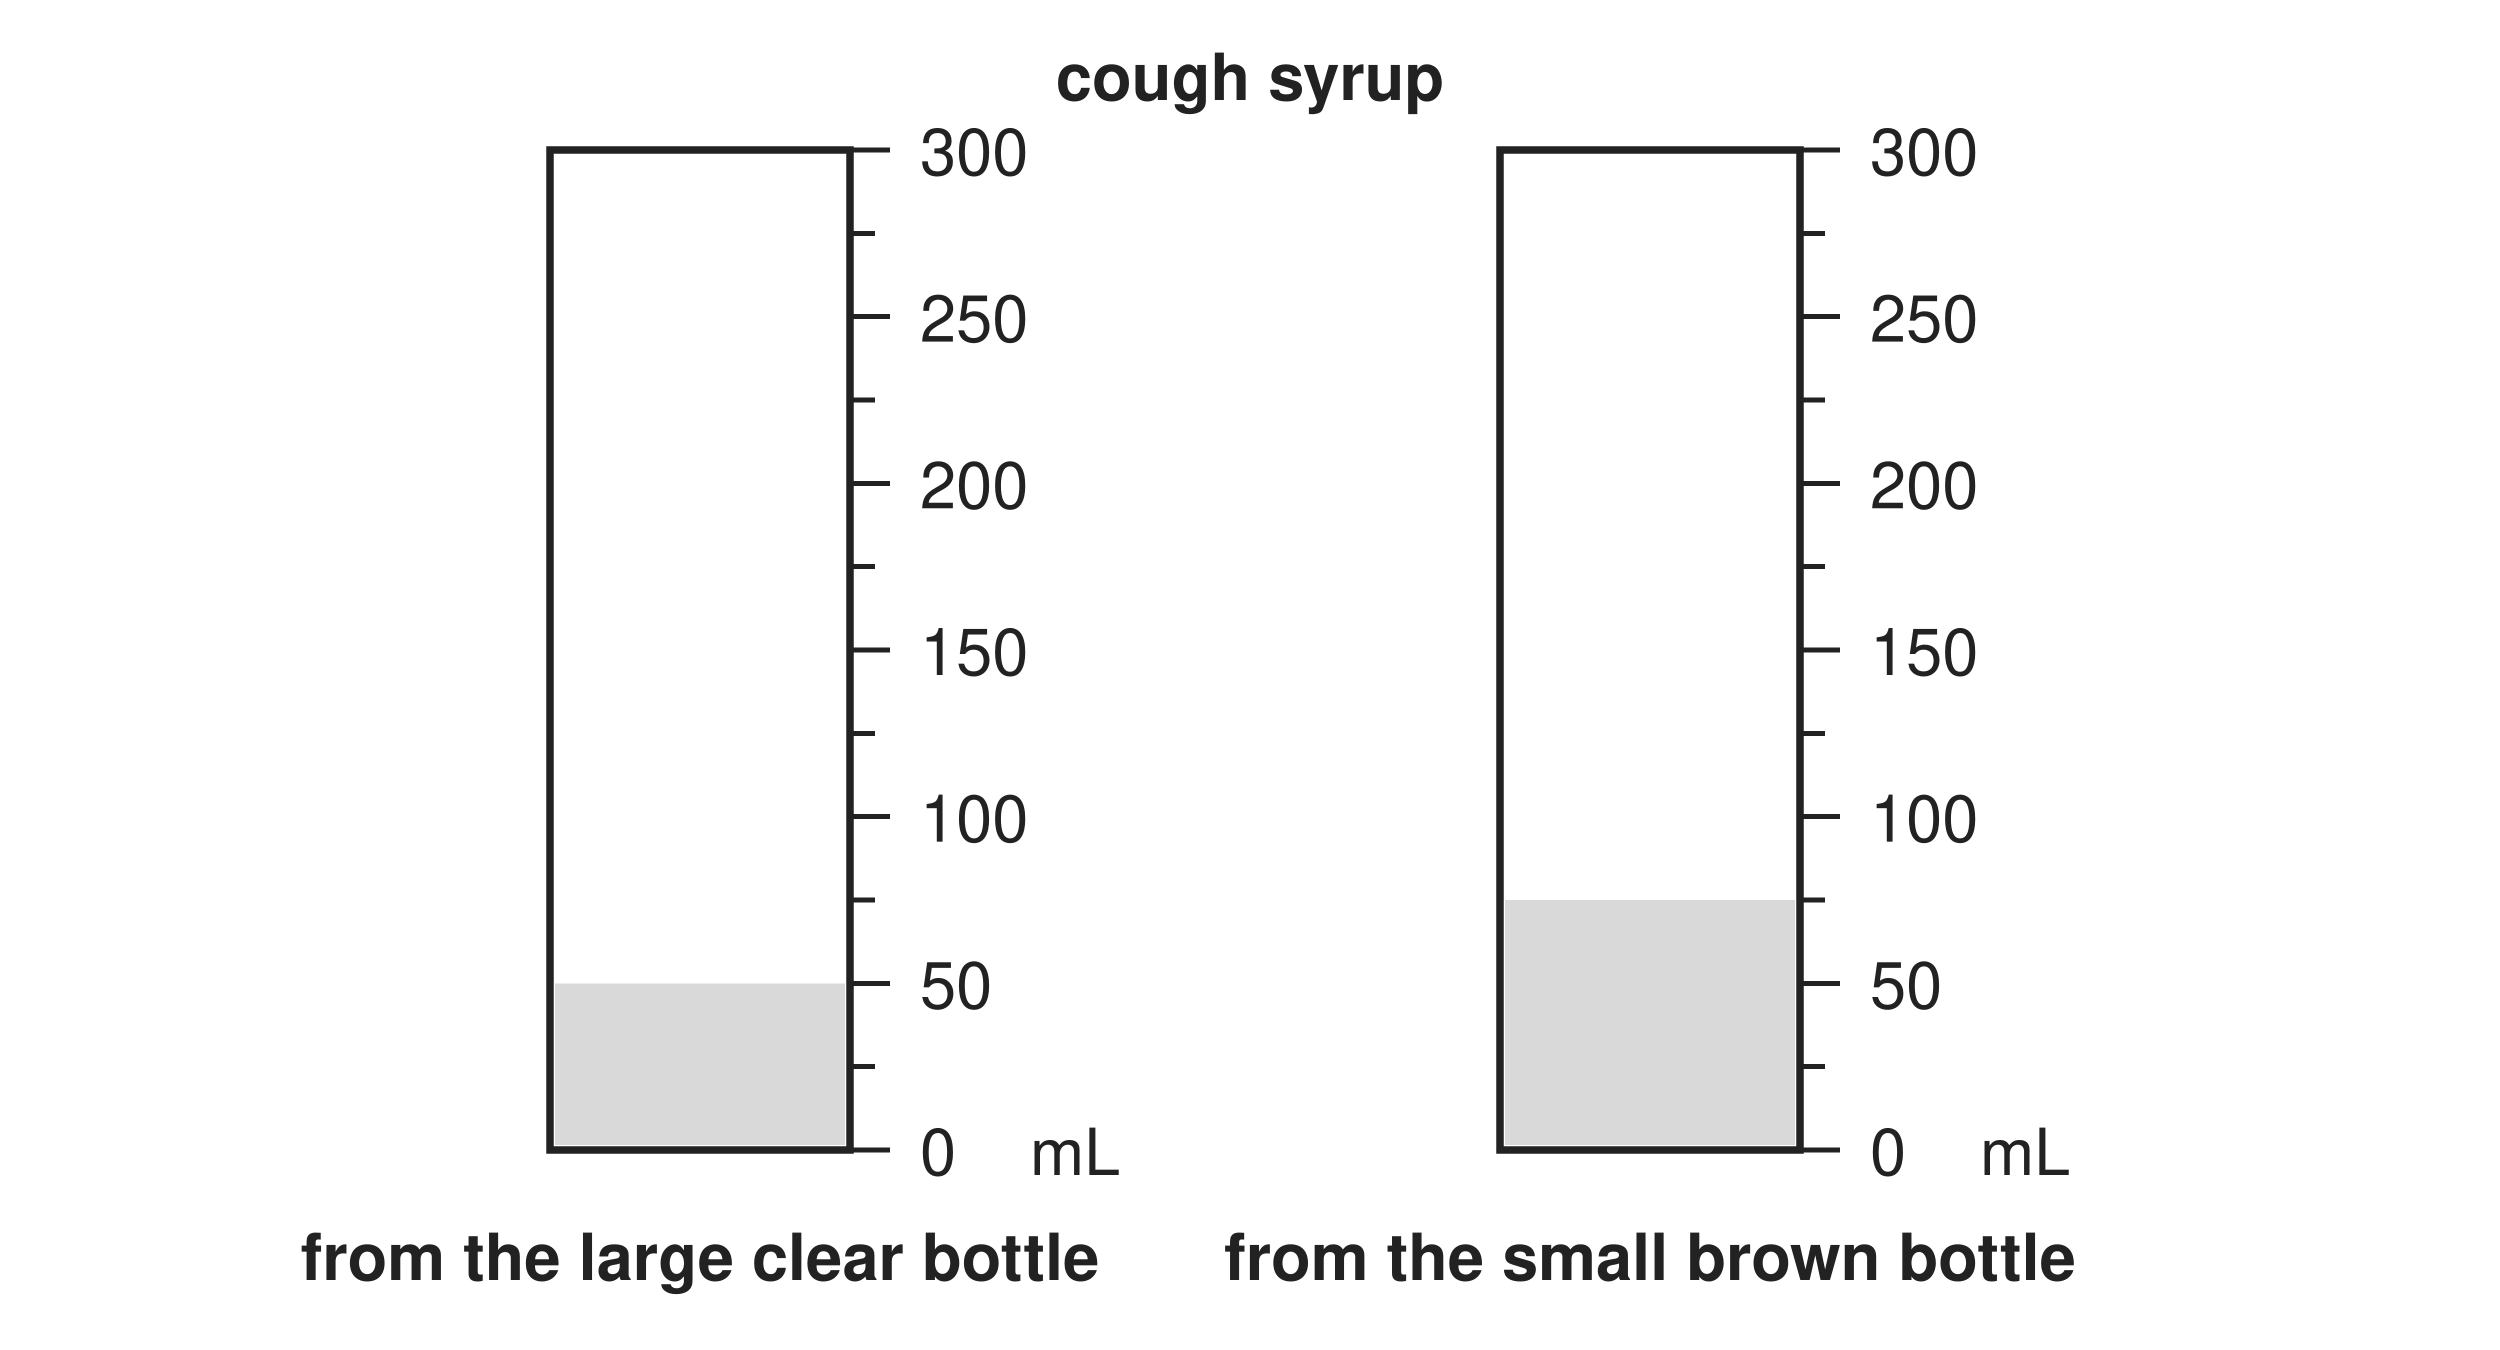
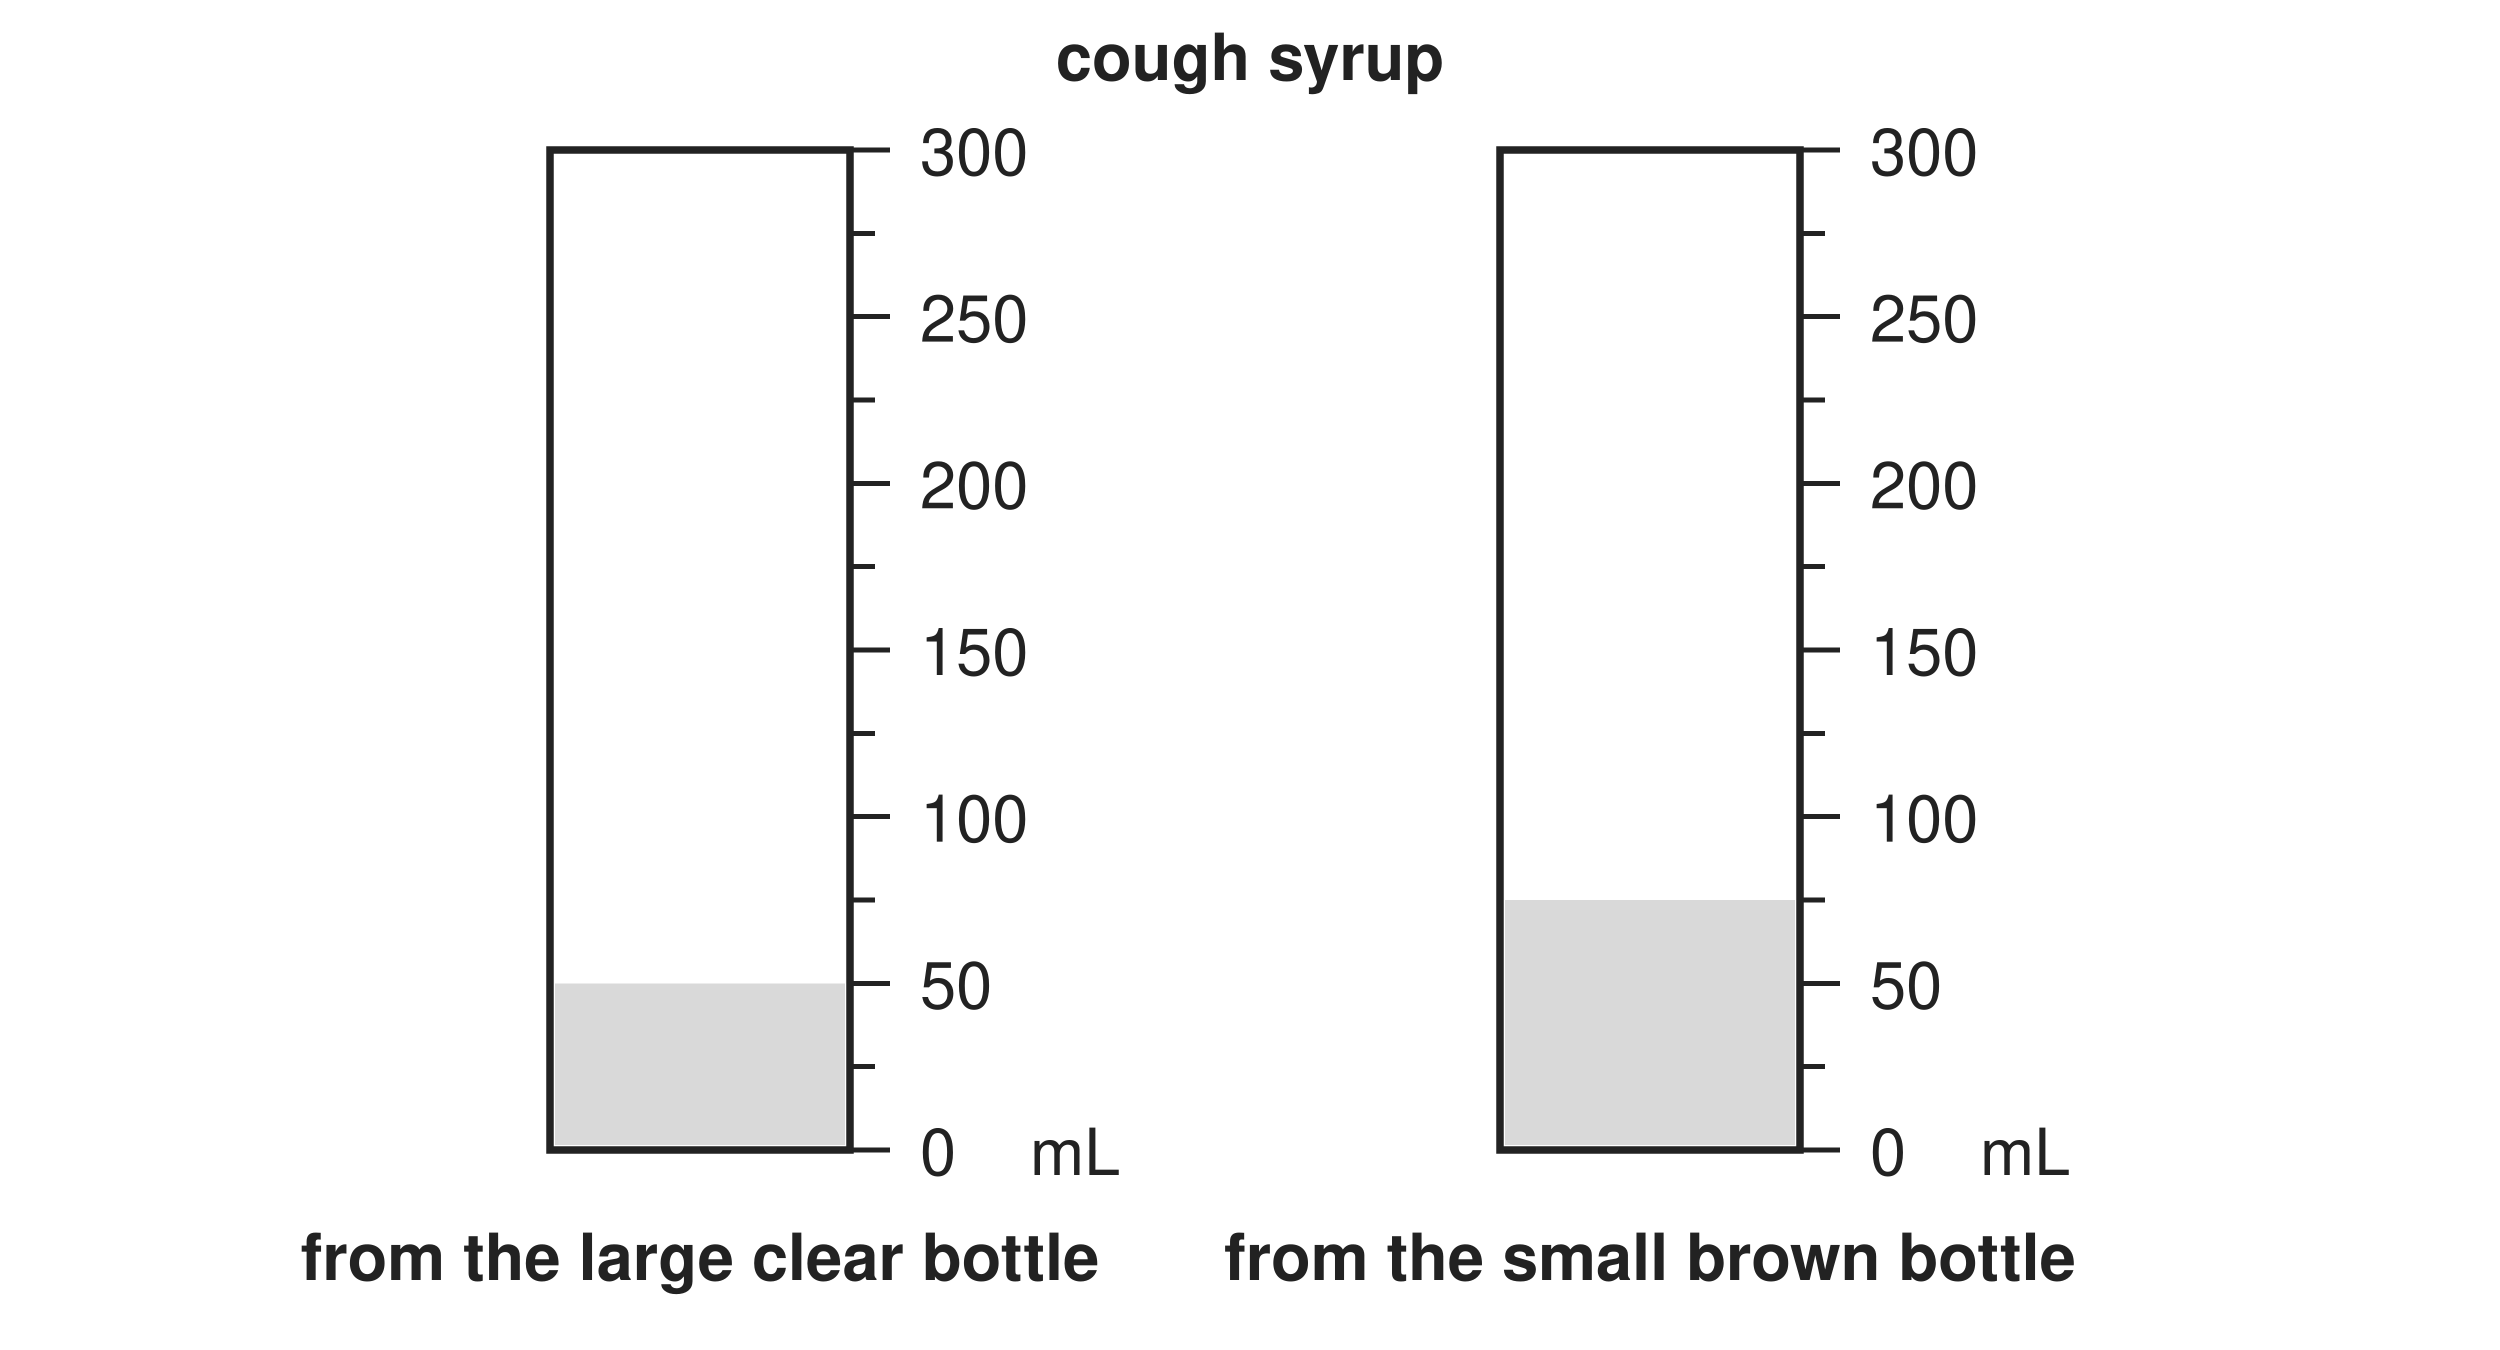
<svg xmlns="http://www.w3.org/2000/svg" viewBox="0 0 500 270" width="100%" role="img" aria-label="Two graduated cylinders numbered every 50 mL from 0 mL to 300 mL, with one small mark halfway between each pair of numbers, both holding cough syrup: from the large clear bottle on the left, from the small brown bottle on the right" font-family="Helvetica,Arial,sans-serif" font-size="13" fill="#222">
  <rect width="500" height="270" fill="#ffffff" />
  <rect x="110" y="30" width="60" height="200" fill="#ffffff" stroke="#222" stroke-width="1.5" />
  <rect x="111" y="196.7" width="58" height="32.3" fill="#d9d9d9" />
  <line x1="170" y1="230.0" x2="178" y2="230.0" stroke="#222" />
  <text x="184" y="235.0" text-anchor="start" font-size="13" font-weight="normal" fill="#222">0</text>
  <line x1="170" y1="196.7" x2="178" y2="196.7" stroke="#222" />
  <text x="184" y="201.667" text-anchor="start" font-size="13" font-weight="normal" fill="#222">50</text>
  <line x1="170" y1="163.3" x2="178" y2="163.3" stroke="#222" />
  <text x="184" y="168.333" text-anchor="start" font-size="13" font-weight="normal" fill="#222">100</text>
  <line x1="170" y1="130.0" x2="178" y2="130.0" stroke="#222" />
  <text x="184" y="135.0" text-anchor="start" font-size="13" font-weight="normal" fill="#222">150</text>
  <line x1="170" y1="96.7" x2="178" y2="96.7" stroke="#222" />
  <text x="184" y="101.667" text-anchor="start" font-size="13" font-weight="normal" fill="#222">200</text>
  <line x1="170" y1="63.3" x2="178" y2="63.3" stroke="#222" />
  <text x="184" y="68.333" text-anchor="start" font-size="13" font-weight="normal" fill="#222">250</text>
  <line x1="170" y1="30.0" x2="178" y2="30.0" stroke="#222" />
  <text x="184" y="35.0" text-anchor="start" font-size="13" font-weight="normal" fill="#222">300</text>
  <line x1="170" y1="213.3" x2="175" y2="213.3" stroke="#222" />
  <line x1="170" y1="180.0" x2="175" y2="180.0" stroke="#222" />
  <line x1="170" y1="146.7" x2="175" y2="146.7" stroke="#222" />
  <line x1="170" y1="113.3" x2="175" y2="113.3" stroke="#222" />
  <line x1="170" y1="80.0" x2="175" y2="80.0" stroke="#222" />
  <line x1="170" y1="46.7" x2="175" y2="46.7" stroke="#222" />
  <text x="206" y="235" text-anchor="start" font-size="13" font-weight="normal" fill="#222">mL</text>
  <text x="140" y="256" text-anchor="middle" font-size="13" font-weight="bold" fill="#222">from the large clear bottle</text>
  <rect x="300" y="30" width="60" height="200" fill="#ffffff" stroke="#222" stroke-width="1.5" />
  <rect x="301" y="180.0" width="58" height="49.0" fill="#d9d9d9" />
  <line x1="360" y1="230.0" x2="368" y2="230.0" stroke="#222" />
  <text x="374" y="235.0" text-anchor="start" font-size="13" font-weight="normal" fill="#222">0</text>
  <line x1="360" y1="196.7" x2="368" y2="196.7" stroke="#222" />
  <text x="374" y="201.667" text-anchor="start" font-size="13" font-weight="normal" fill="#222">50</text>
  <line x1="360" y1="163.3" x2="368" y2="163.3" stroke="#222" />
  <text x="374" y="168.333" text-anchor="start" font-size="13" font-weight="normal" fill="#222">100</text>
  <line x1="360" y1="130.0" x2="368" y2="130.0" stroke="#222" />
  <text x="374" y="135.0" text-anchor="start" font-size="13" font-weight="normal" fill="#222">150</text>
  <line x1="360" y1="96.7" x2="368" y2="96.7" stroke="#222" />
  <text x="374" y="101.667" text-anchor="start" font-size="13" font-weight="normal" fill="#222">200</text>
  <line x1="360" y1="63.3" x2="368" y2="63.3" stroke="#222" />
  <text x="374" y="68.333" text-anchor="start" font-size="13" font-weight="normal" fill="#222">250</text>
  <line x1="360" y1="30.0" x2="368" y2="30.0" stroke="#222" />
  <text x="374" y="35.0" text-anchor="start" font-size="13" font-weight="normal" fill="#222">300</text>
  <line x1="360" y1="213.3" x2="365" y2="213.3" stroke="#222" />
  <line x1="360" y1="180.0" x2="365" y2="180.0" stroke="#222" />
  <line x1="360" y1="146.7" x2="365" y2="146.7" stroke="#222" />
  <line x1="360" y1="113.3" x2="365" y2="113.3" stroke="#222" />
  <line x1="360" y1="80.0" x2="365" y2="80.0" stroke="#222" />
  <line x1="360" y1="46.7" x2="365" y2="46.7" stroke="#222" />
  <text x="396" y="235" text-anchor="start" font-size="13" font-weight="normal" fill="#222">mL</text>
  <text x="330" y="256" text-anchor="middle" font-size="13" font-weight="bold" fill="#222">from the small brown bottle</text>
-   <text x="250" y="20" text-anchor="middle" font-size="13" font-weight="bold" fill="#222">cough syrup</text>
+   <text x="250" y="16" text-anchor="middle" font-size="13" font-weight="bold" fill="#222">cough syrup</text>
</svg>
